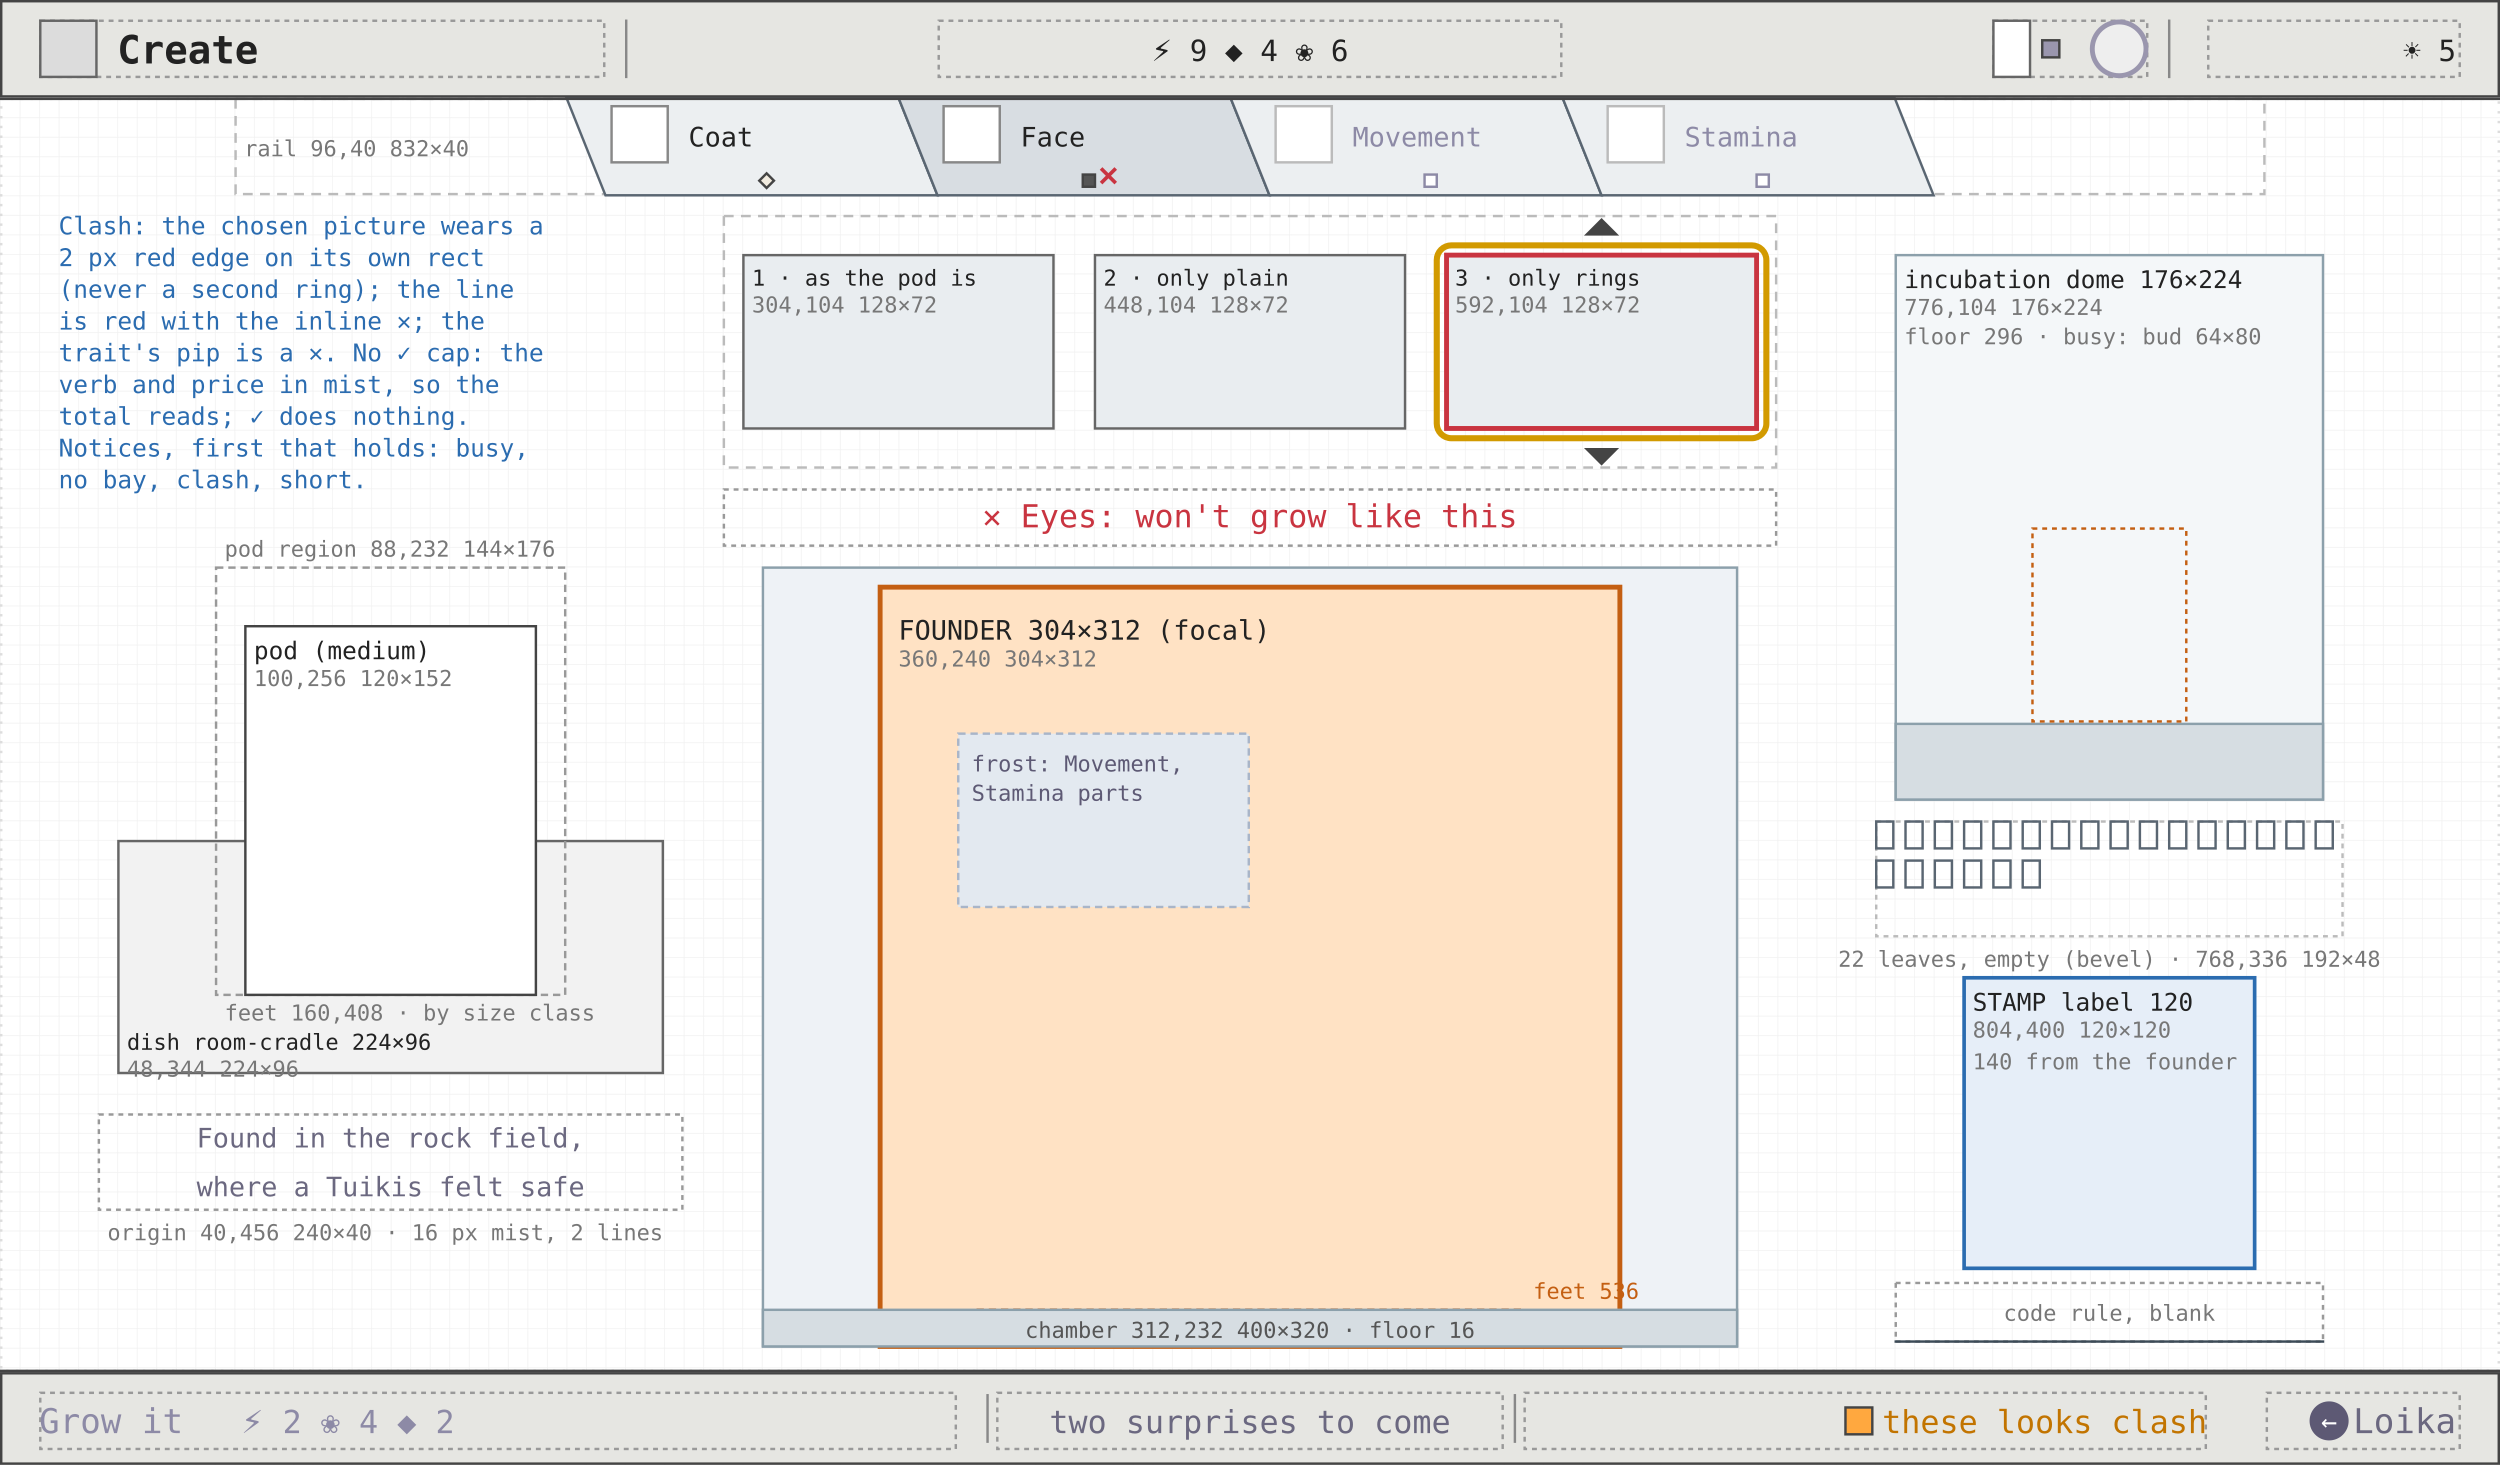
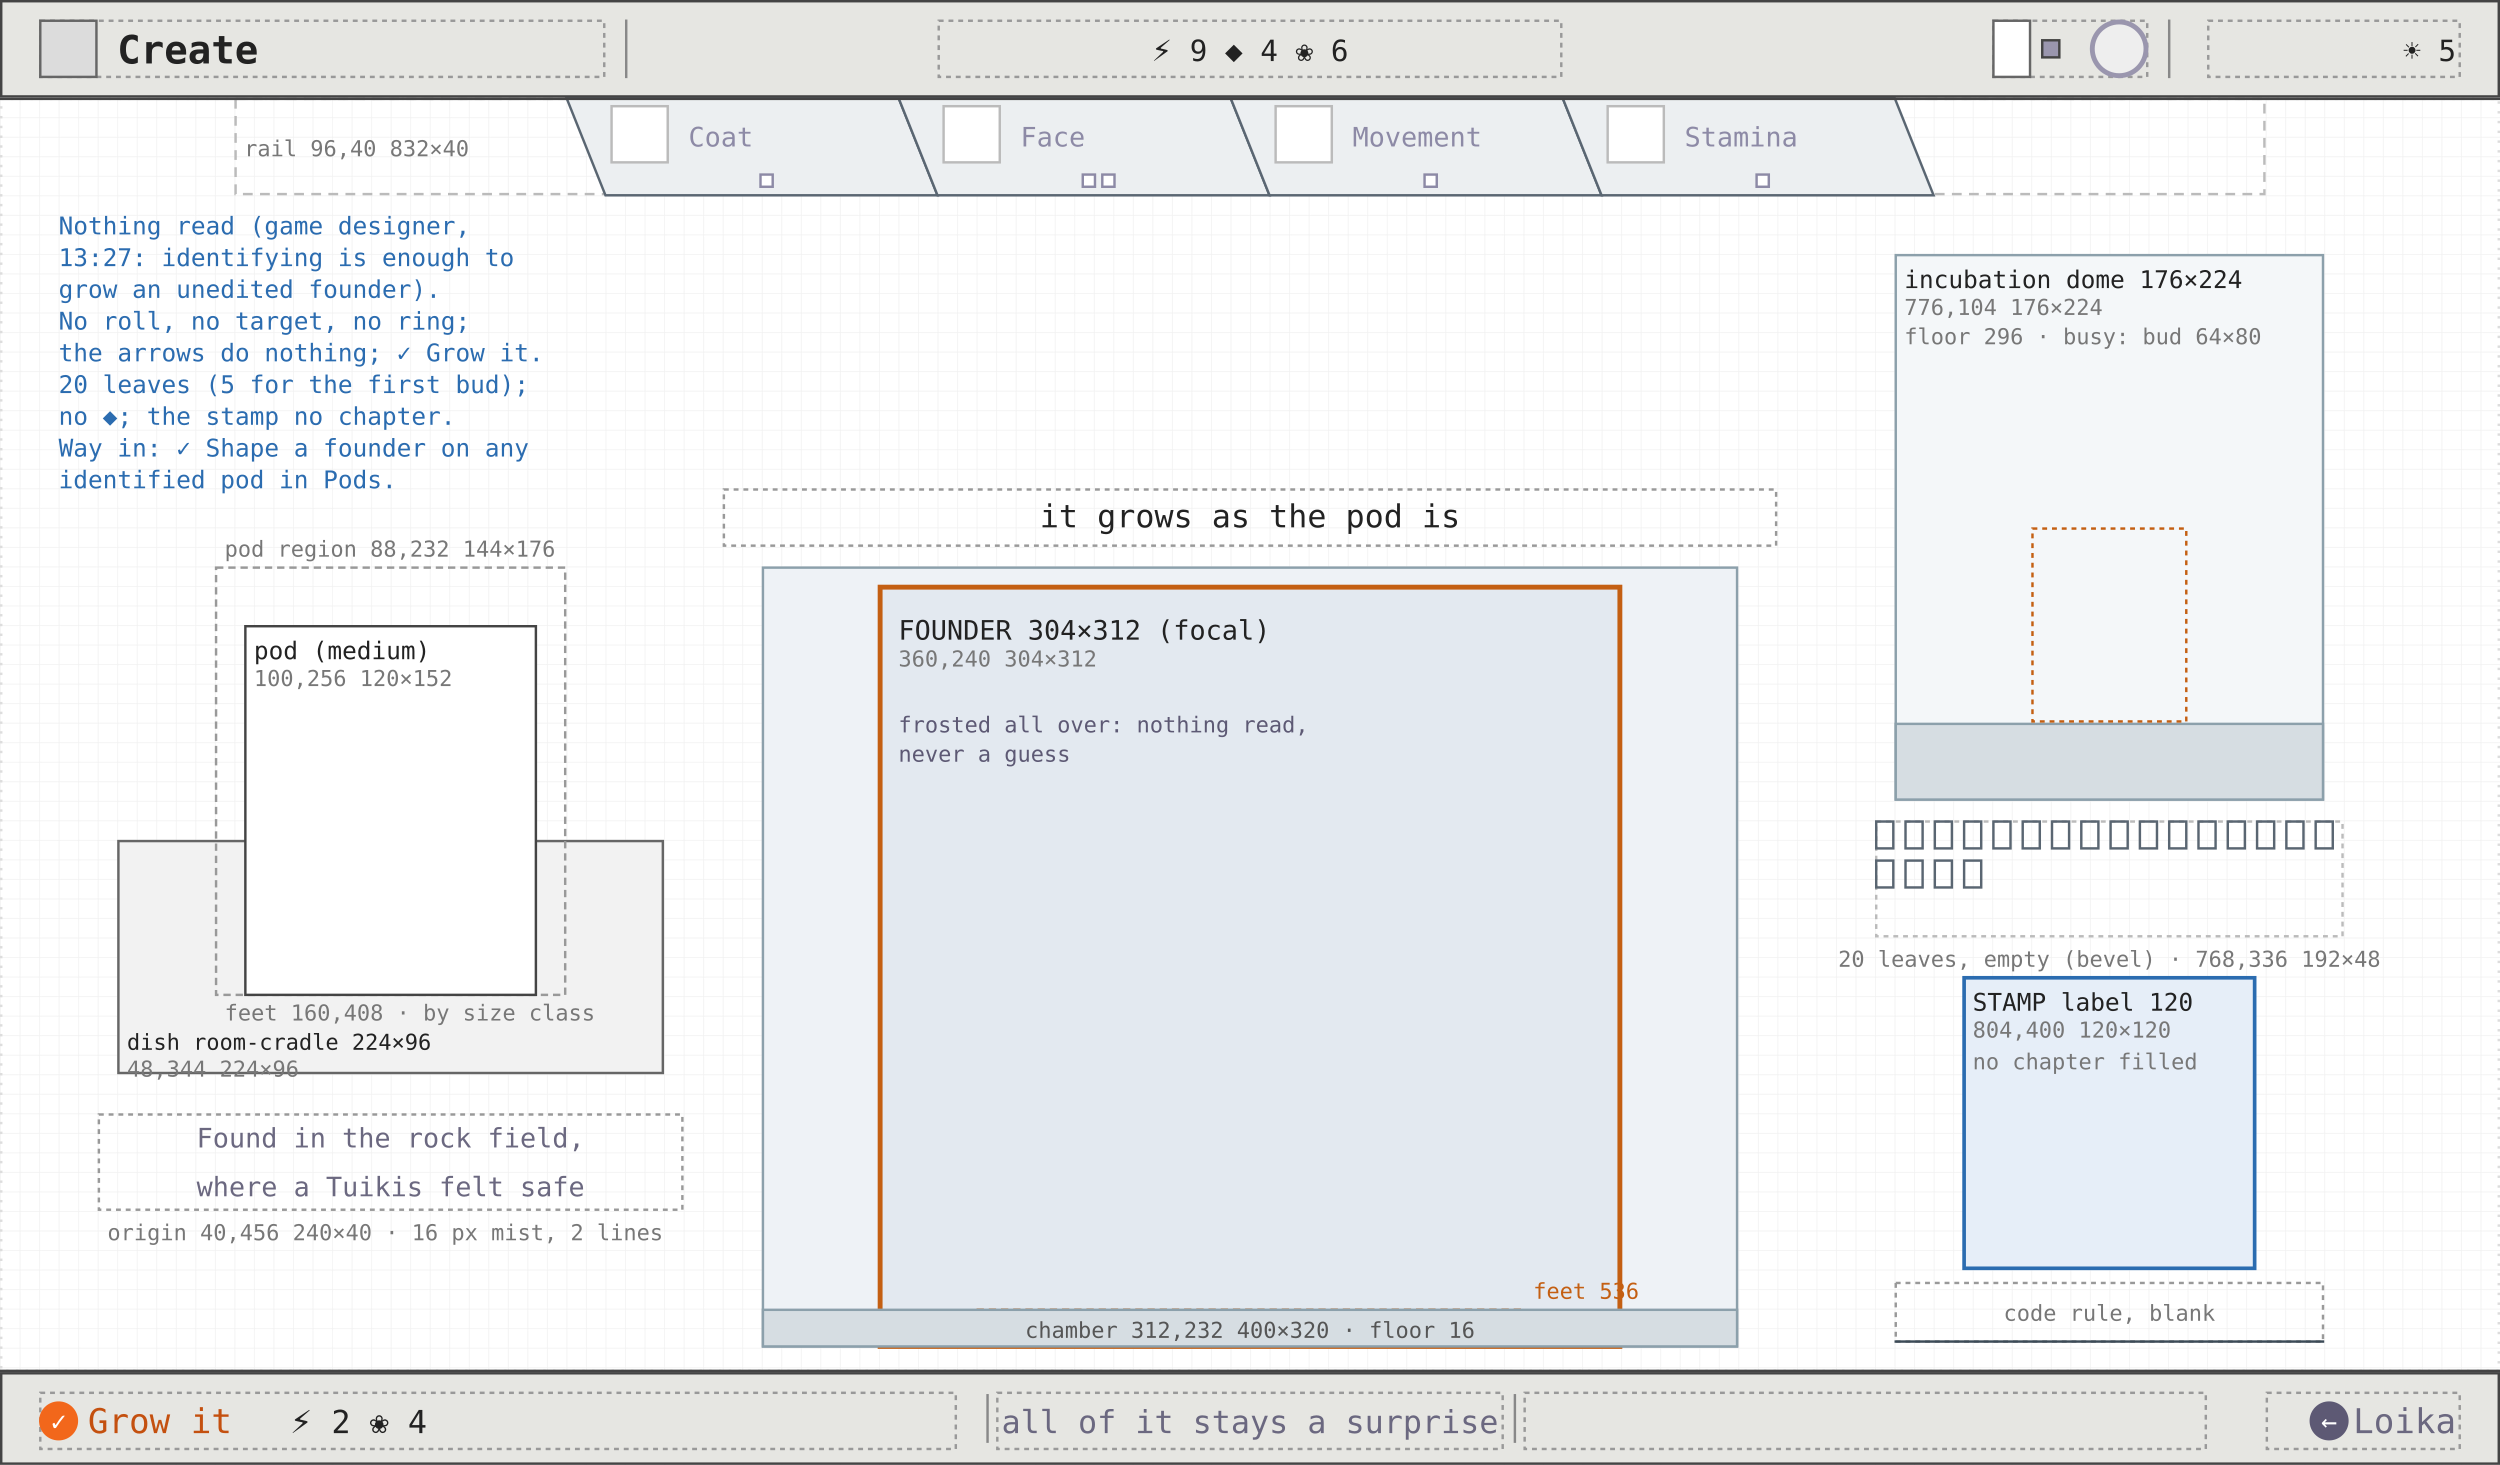
<svg xmlns="http://www.w3.org/2000/svg" viewBox="0 0 1024 600" width="1024" height="600" font-family="ui-monospace, Menlo, Consolas, monospace">
  <defs>
    <pattern id="g8" width="8" height="8" patternUnits="userSpaceOnUse">
      <path d="M8 0H0V8" fill="none" stroke="#efefef" stroke-width="0.5" />
    </pattern>
    <marker id="ah" viewBox="0 0 8 8" refX="7" refY="4" markerWidth="7" markerHeight="7" orient="auto">
      <path d="M0 0L8 4L0 8z" fill="#2b6cb0" />
    </marker>
    <marker id="ao" viewBox="0 0 8 8" refX="7" refY="4" markerWidth="7" markerHeight="7" orient="auto">
      <path d="M0 0L8 4L0 8z" fill="#c45f12" />
    </marker>
    <marker id="ag" viewBox="0 0 8 8" refX="7" refY="4" markerWidth="7" markerHeight="7" orient="auto">
      <path d="M0 0L8 4L0 8z" fill="#6b6880" />
    </marker>
  </defs>
  <rect width="1024" height="600" fill="#ffffff" />
  <rect width="1024" height="600" fill="url(#g8)" />
  <rect x="0.5" y="40.5" width="1023" height="521" fill="none" stroke="#ddd" stroke-width="1" stroke-dasharray="1 3" />
  <rect x="96.5" y="40.5" width="831" height="39" fill="none" stroke="#bbb" stroke-width="1" stroke-dasharray="4 3" />
  <polygon points="232,40 368,40 384,80 248,80" fill="#eceff1" stroke="#5a6672" stroke-width="1" />
-   <rect x="250.5" y="43.5" width="23" height="23" fill="#fff" stroke="#888" stroke-width="1" />
-   <text x="282" y="60" font-size="11" fill="#222">Coat</text>
-   <polygon points="314,71 317,74 314,77 311,74" fill="#f1ebdf" stroke="#444" stroke-width="1" />
-   <polygon points="368,40 504,40 520,80 384,80" fill="#d8dde2" stroke="#5a6672" stroke-width="1" />
-   <rect x="386.5" y="43.5" width="23" height="23" fill="#fff" stroke="#888" stroke-width="1" />
-   <text x="418" y="60" font-size="11" fill="#222">Face</text>
-   <rect x="443.5" y="71.5" width="5" height="5" fill="#555" stroke="#444" stroke-width="1" />
-   <line x1="451" y1="69" x2="457" y2="75" stroke="#c93440" stroke-width="1.5" />
-   <line x1="457" y1="69" x2="451" y2="75" stroke="#c93440" stroke-width="1.5" />
+   <rect x="250.5" y="43.5" width="23" height="23" fill="#fff" stroke="#bbb" stroke-width="1" />
+   <text x="282" y="60" font-size="11" fill="#8d8aa6">Coat</text>
+   <rect x="311.5" y="71.5" width="5" height="5" fill="#fff" stroke="#8d8aa6" stroke-width="1" />
+   <polygon points="368,40 504,40 520,80 384,80" fill="#eceff1" stroke="#5a6672" stroke-width="1" />
+   <rect x="386.5" y="43.5" width="23" height="23" fill="#fff" stroke="#bbb" stroke-width="1" />
+   <text x="418" y="60" font-size="11" fill="#8d8aa6">Face</text>
+   <rect x="443.5" y="71.5" width="5" height="5" fill="#fff" stroke="#8d8aa6" stroke-width="1" />
+   <rect x="451.5" y="71.5" width="5" height="5" fill="#fff" stroke="#8d8aa6" stroke-width="1" />
  <polygon points="504,40 640,40 656,80 520,80" fill="#eceff1" stroke="#5a6672" stroke-width="1" />
  <rect x="522.5" y="43.5" width="23" height="23" fill="#fff" stroke="#bbb" stroke-width="1" />
  <text x="554" y="60" font-size="11" fill="#8d8aa6">Movement</text>
  <rect x="583.5" y="71.5" width="5" height="5" fill="#fff" stroke="#8d8aa6" stroke-width="1" />
  <polygon points="640,40 776,40 792,80 656,80" fill="#eceff1" stroke="#5a6672" stroke-width="1" />
  <rect x="658.5" y="43.5" width="23" height="23" fill="#fff" stroke="#bbb" stroke-width="1" />
  <text x="690" y="60" font-size="11" fill="#8d8aa6">Stamina</text>
  <rect x="719.5" y="71.5" width="5" height="5" fill="#fff" stroke="#8d8aa6" stroke-width="1" />
  <text x="100" y="64" font-size="9" fill="#777">rail 96,40 832×40</text>
  <rect x="48.5" y="344.5" width="223" height="95" fill="#f2f2f2" stroke="#666" stroke-width="1" />
  <text x="52" y="430" font-size="9" fill="#222">dish room-cradle 224×96</text>
  <text x="52" y="441" font-size="9" fill="#777">48,344 224×96</text>
  <rect x="88.5" y="232.5" width="143" height="175" fill="none" stroke="#999" stroke-width="1" stroke-dasharray="3 2" />
  <rect x="100.5" y="256.5" width="119" height="151" fill="#fff" stroke="#444" stroke-width="1" />
  <text x="104" y="270" font-size="10" fill="#222">pod (medium)</text>
  <text x="104" y="281" font-size="9" fill="#777">100,256 120×152</text>
  <text x="92" y="228" font-size="9" fill="#777">pod region 88,232 144×176</text>
  <text x="92" y="418" font-size="9" fill="#777">feet 160,408 · by size class</text>
  <rect x="40.5" y="456.5" width="239" height="39" fill="none" stroke="#999" stroke-width="1" stroke-dasharray="2 2" />
  <text x="160" y="470" font-size="11" fill="#6b6880" text-anchor="middle">Found in the rock field,</text>
  <text x="160" y="490" font-size="11" fill="#6b6880" text-anchor="middle">where a Tuikis felt safe</text>
  <text x="44" y="508" font-size="9" fill="#777">origin 40,456 240×40 · 16 px mist, 2 lines</text>
  <rect x="312.5" y="232.5" width="399" height="319" fill="#eef2f6" stroke="#8ca0ab" stroke-width="1" />
-   <rect x="360.5" y="240.5" width="303" height="311" fill="#ffe2c4" stroke="#c45f12" stroke-width="2" />
+   <rect x="360.5" y="240.5" width="303" height="311" fill="#e3e9f0" stroke="#c45f12" stroke-width="2" />
  <text x="368" y="262" font-size="11" fill="#222">FOUNDER 304×312 (focal)</text>
  <text x="368" y="273" font-size="9" fill="#777">360,240 304×312</text>
-   <rect x="392.5" y="300.5" width="119" height="71" fill="#e3e9f0" stroke="#a9b5c8" stroke-width="1" stroke-dasharray="3 2" />
-   <text x="398" y="316" font-size="9" fill="#5d5974">frost: Movement,</text>
-   <text x="398" y="328" font-size="9" fill="#5d5974">Stamina parts</text>
+   <text x="368" y="300" font-size="9" fill="#5d5974">frosted all over: nothing read,</text>
+   <text x="368" y="312" font-size="9" fill="#5d5974">never a guess</text>
  <line x1="400" y1="536.5" x2="624" y2="536.5" stroke="#c45f12" stroke-width="1" stroke-dasharray="3 2" />
  <text x="628" y="532" font-size="9" fill="#c45f12">feet 536</text>
  <rect x="312.5" y="536.5" width="399" height="15" fill="#d6dde2" stroke="#8ca0ab" stroke-width="1" />
  <text x="512" y="548" font-size="9" fill="#555" text-anchor="middle">chamber 312,232 400×320 · floor 16</text>
-   <rect x="296.5" y="88.5" width="431" height="103" fill="none" stroke="#bbb" stroke-width="1" stroke-dasharray="4 3" />
-   <rect x="304.5" y="104.5" width="127" height="71" fill="#e9edf0" stroke="#666" stroke-width="1" />
-   <text x="308" y="117" font-size="9" fill="#222">1 · as the pod is</text>
-   <text x="308" y="128" font-size="9" fill="#777">304,104 128×72</text>
-   <rect x="448.5" y="104.5" width="127" height="71" fill="#e9edf0" stroke="#666" stroke-width="1" />
-   <text x="452" y="117" font-size="9" fill="#222">2 · only plain</text>
-   <text x="452" y="128" font-size="9" fill="#777">448,104 128×72</text>
-   <rect x="592.5" y="104.5" width="127" height="71" fill="#e9edf0" stroke="#666" stroke-width="1" />
-   <text x="596" y="117" font-size="9" fill="#222">3 · only rings</text>
-   <text x="596" y="128" font-size="9" fill="#777">592,104 128×72</text>
-   <rect x="592.5" y="104.5" width="127" height="71" fill="none" stroke="#c93440" stroke-width="2" />
-   <rect x="588.5" y="100.5" width="135" height="79" rx="6" fill="none" stroke="#d29a00" stroke-width="2.5" />
-   <polygon points="650,96 656,90 662,96" fill="#444" stroke="#444" stroke-width="1" />
-   <polygon points="650,184 656,190 662,184" fill="#444" stroke="#444" stroke-width="1" />
  <rect x="296.5" y="200.5" width="431" height="23" fill="none" stroke="#999" stroke-width="1" stroke-dasharray="2 2" />
-   <text x="512" y="216" font-size="13" fill="#c93440" text-anchor="middle">✕ Eyes: won't grow like this</text>
+   <text x="512" y="216" font-size="13" fill="#222" text-anchor="middle">it grows as the pod is</text>
  <rect x="776.5" y="104.5" width="175" height="223" fill="#f4f7f9" stroke="#8ca0ab" stroke-width="1" />
  <rect x="776.5" y="296.5" width="175" height="31" fill="#d6dde2" stroke="#8ca0ab" stroke-width="1" />
  <text x="780" y="118" font-size="10" fill="#222">incubation dome 176×224</text>
  <text x="780" y="129" font-size="9" fill="#777">776,104 176×224</text>
  <text x="780" y="141" font-size="9" fill="#777">floor 296 · busy: bud 64×80</text>
  <rect x="832.5" y="216.5" width="63" height="79" fill="none" stroke="#c45f12" stroke-width="1" stroke-dasharray="2 2" />
  <rect x="768.5" y="336.5" width="191" height="47" fill="none" stroke="#bbb" stroke-width="1" stroke-dasharray="2 2" />
  <rect x="768.5" y="336.5" width="7" height="11" fill="none" stroke="#5a6672" stroke-width="1" />
  <rect x="780.5" y="336.5" width="7" height="11" fill="none" stroke="#5a6672" stroke-width="1" />
  <rect x="792.5" y="336.5" width="7" height="11" fill="none" stroke="#5a6672" stroke-width="1" />
  <rect x="804.5" y="336.5" width="7" height="11" fill="none" stroke="#5a6672" stroke-width="1" />
  <rect x="816.5" y="336.5" width="7" height="11" fill="none" stroke="#5a6672" stroke-width="1" />
  <rect x="828.5" y="336.5" width="7" height="11" fill="none" stroke="#5a6672" stroke-width="1" />
  <rect x="840.5" y="336.5" width="7" height="11" fill="none" stroke="#5a6672" stroke-width="1" />
  <rect x="852.5" y="336.5" width="7" height="11" fill="none" stroke="#5a6672" stroke-width="1" />
  <rect x="864.5" y="336.5" width="7" height="11" fill="none" stroke="#5a6672" stroke-width="1" />
  <rect x="876.5" y="336.5" width="7" height="11" fill="none" stroke="#5a6672" stroke-width="1" />
  <rect x="888.5" y="336.5" width="7" height="11" fill="none" stroke="#5a6672" stroke-width="1" />
  <rect x="900.5" y="336.5" width="7" height="11" fill="none" stroke="#5a6672" stroke-width="1" />
  <rect x="912.5" y="336.5" width="7" height="11" fill="none" stroke="#5a6672" stroke-width="1" />
  <rect x="924.5" y="336.5" width="7" height="11" fill="none" stroke="#5a6672" stroke-width="1" />
  <rect x="936.5" y="336.5" width="7" height="11" fill="none" stroke="#5a6672" stroke-width="1" />
  <rect x="948.5" y="336.5" width="7" height="11" fill="none" stroke="#5a6672" stroke-width="1" />
  <rect x="768.5" y="352.5" width="7" height="11" fill="none" stroke="#5a6672" stroke-width="1" />
  <rect x="780.5" y="352.5" width="7" height="11" fill="none" stroke="#5a6672" stroke-width="1" />
  <rect x="792.5" y="352.5" width="7" height="11" fill="none" stroke="#5a6672" stroke-width="1" />
  <rect x="804.5" y="352.5" width="7" height="11" fill="none" stroke="#5a6672" stroke-width="1" />
-   <rect x="816.5" y="352.5" width="7" height="11" fill="none" stroke="#5a6672" stroke-width="1" />
-   <rect x="828.5" y="352.5" width="7" height="11" fill="none" stroke="#5a6672" stroke-width="1" />
-   <text x="864" y="396" font-size="9" fill="#777" text-anchor="middle">22 leaves, empty (bevel) · 768,336 192×48</text>
+   <text x="864" y="396" font-size="9" fill="#777" text-anchor="middle">20 leaves, empty (bevel) · 768,336 192×48</text>
  <rect x="804.5" y="400.5" width="119" height="119" fill="#e6eef8" stroke="#2b6cb0" stroke-width="1.5" />
  <text x="808" y="414" font-size="10" fill="#222">STAMP label 120</text>
  <text x="808" y="425" font-size="9" fill="#777">804,400 120×120</text>
-   <text x="808" y="438" font-size="9" fill="#777">140 from the founder</text>
+   <text x="808" y="438" font-size="9" fill="#777">no chapter filled</text>
  <rect x="776.5" y="525.5" width="175" height="24" fill="none" stroke="#999" stroke-width="1" stroke-dasharray="2 2" />
  <line x1="776" y1="549.5" x2="952" y2="549.5" stroke="#3c4b57" stroke-width="1" />
  <text x="864" y="541" font-size="9" fill="#777" text-anchor="middle">code rule, blank</text>
-   <text x="24" y="96" font-size="10" fill="#2b6cb0">Clash: the chosen picture wears a</text>
-   <text x="24" y="109" font-size="10" fill="#2b6cb0">2 px red edge on its own rect</text>
-   <text x="24" y="122" font-size="10" fill="#2b6cb0">(never a second ring); the line</text>
-   <text x="24" y="135" font-size="10" fill="#2b6cb0">is red with the inline ✕; the</text>
-   <text x="24" y="148" font-size="10" fill="#2b6cb0">trait's pip is a ✕. No ✓ cap: the</text>
-   <text x="24" y="161" font-size="10" fill="#2b6cb0">verb and price in mist, so the</text>
-   <text x="24" y="174" font-size="10" fill="#2b6cb0">total reads; ✓ does nothing.</text>
-   <text x="24" y="187" font-size="10" fill="#2b6cb0">Notices, first that holds: busy,</text>
-   <text x="24" y="200" font-size="10" fill="#2b6cb0">no bay, clash, short.</text>
+   <text x="24" y="96" font-size="10" fill="#2b6cb0">Nothing read (game designer,</text>
+   <text x="24" y="109" font-size="10" fill="#2b6cb0">13:27: identifying is enough to</text>
+   <text x="24" y="122" font-size="10" fill="#2b6cb0">grow an unedited founder).</text>
+   <text x="24" y="135" font-size="10" fill="#2b6cb0">No roll, no target, no ring;</text>
+   <text x="24" y="148" font-size="10" fill="#2b6cb0">the arrows do nothing; ✓ Grow it.</text>
+   <text x="24" y="161" font-size="10" fill="#2b6cb0">20 leaves (5 for the first bud);</text>
+   <text x="24" y="174" font-size="10" fill="#2b6cb0">no ◆; the stamp no chapter.</text>
+   <text x="24" y="187" font-size="10" fill="#2b6cb0">Way in: ✓ Shape a founder on any</text>
+   <text x="24" y="200" font-size="10" fill="#2b6cb0">identified pod in Pods.</text>
  <line x1="0" y1="40.5" x2="1024" y2="40.5" stroke="#444" stroke-width="1" />
  <rect x="0.5" y="0.5" width="1023" height="39" fill="#e6e6e2" stroke="#444" stroke-width="1" />
  <rect x="16.5" y="8.5" width="231" height="23" fill="none" stroke="#999" stroke-width="1" stroke-dasharray="2 2" />
  <rect x="16.5" y="8.5" width="23" height="23" fill="#dcdcdc" stroke="#666" stroke-width="1" />
  <text x="48" y="26" font-size="16" fill="#222" font-weight="600">Create</text>
  <line x1="256.5" y1="8" x2="256.5" y2="32" stroke="#888" stroke-width="1" />
  <line x1="888.5" y1="8" x2="888.5" y2="32" stroke="#888" stroke-width="1" />
  <rect x="384.5" y="8.5" width="255" height="23" fill="none" stroke="#999" stroke-width="1" stroke-dasharray="2 2" />
  <text x="512" y="25" font-size="12" fill="#222" text-anchor="middle">⚡ 9   ◆ 4   ❀ 6</text>
  <rect x="816.5" y="8.5" width="63" height="23" fill="none" stroke="#999" stroke-width="1" stroke-dasharray="2 2" />
  <rect x="816.5" y="8.5" width="15" height="23" fill="#fff" stroke="#666" stroke-width="1" />
  <rect x="836.5" y="16.5" width="7" height="7" fill="#9a96ae" stroke="#444" stroke-width="1" />
  <circle cx="868" cy="20" r="11" fill="#eee" stroke="#9a96ae" stroke-width="2" />
  <rect x="904.5" y="8.5" width="103" height="23" fill="none" stroke="#999" stroke-width="1" stroke-dasharray="2 2" />
  <text x="1006" y="25" font-size="12" fill="#222" text-anchor="end">☀ 5</text>
  <line x1="0" y1="561.5" x2="1024" y2="561.5" stroke="#444" stroke-width="1" />
  <rect x="0.5" y="562.5" width="1023" height="37" fill="#e6e6e2" stroke="#444" stroke-width="1" />
  <rect x="16.5" y="570.5" width="375" height="23" fill="none" stroke="#999" stroke-width="1" stroke-dasharray="2 2" />
  <rect x="408.5" y="570.5" width="207" height="23" fill="none" stroke="#999" stroke-width="1" stroke-dasharray="2 2" />
  <rect x="624.5" y="570.5" width="279" height="23" fill="none" stroke="#999" stroke-width="1" stroke-dasharray="2 2" />
  <rect x="928.5" y="570.5" width="79" height="23" fill="none" stroke="#999" stroke-width="1" stroke-dasharray="2 2" />
  <line x1="404.5" y1="571" x2="404.5" y2="591" stroke="#888" stroke-width="1" />
  <line x1="620.5" y1="571" x2="620.5" y2="591" stroke="#888" stroke-width="1" />
-   <text x="16" y="587" font-size="14" fill="#8d8aa6">Grow it</text>
-   <text x="98.8" y="587" font-size="13" fill="#8d8aa6">⚡ 2  ❀ 4  ◆ 2</text>
-   <text x="512" y="587" font-size="13" fill="#6b6880" text-anchor="middle">two surprises to come</text>
-   <rect x="755.9" y="576.5" width="11" height="11" fill="#ffa83f" stroke="#444" stroke-width="1" />
-   <text x="904" y="587" font-size="13" fill="#c27400" text-anchor="end">these looks clash</text>
+   <circle cx="24" cy="582" r="8" fill="#f2671b" />
+   <text x="24" y="586" font-size="11" fill="#fff" text-anchor="middle">✓</text>
+   <text x="36" y="587" font-size="14" fill="#c4500f">Grow it</text>
+   <text x="118.8" y="587" font-size="13" fill="#222">⚡ 2  ❀ 4</text>
+   <text x="512" y="587" font-size="13" fill="#6b6880" text-anchor="middle">all of it stays a surprise</text>
  <circle cx="954" cy="582" r="8" fill="#5d5974" />
  <text x="954" y="586" font-size="11" fill="#fff" text-anchor="middle">←</text>
  <text x="1006" y="587" font-size="14" fill="#6b6880" text-anchor="end">Loika</text>
</svg>
